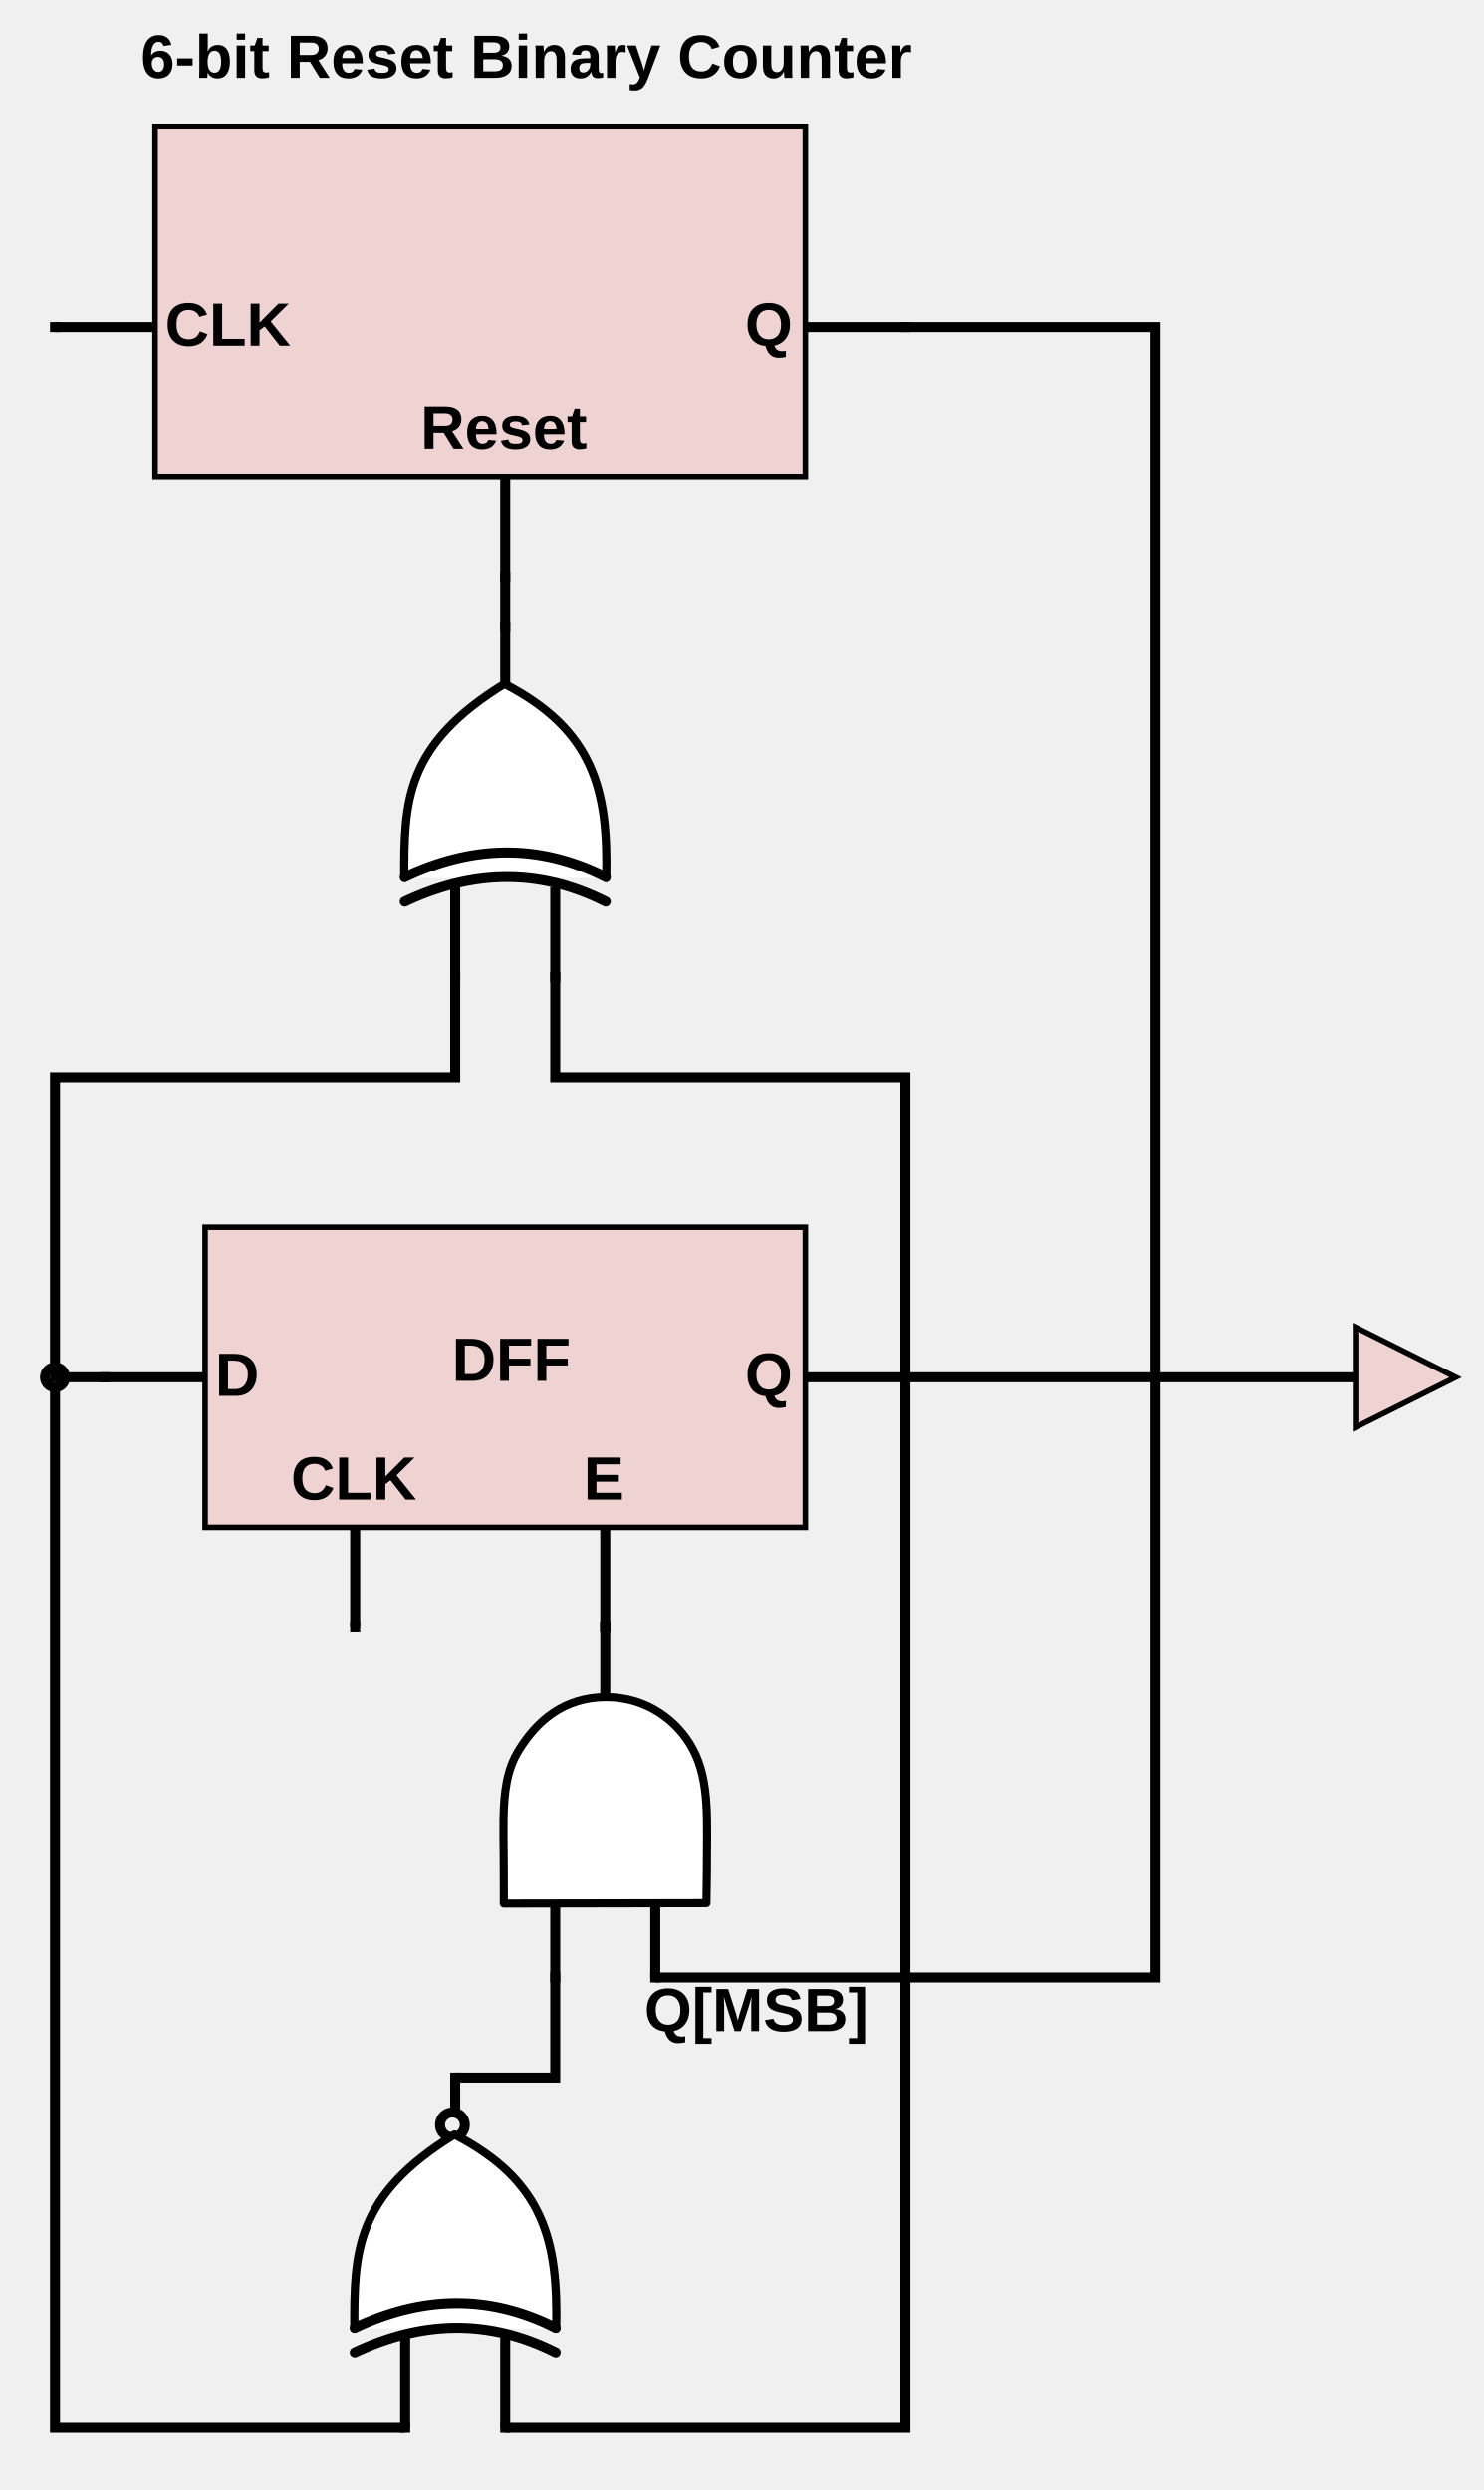
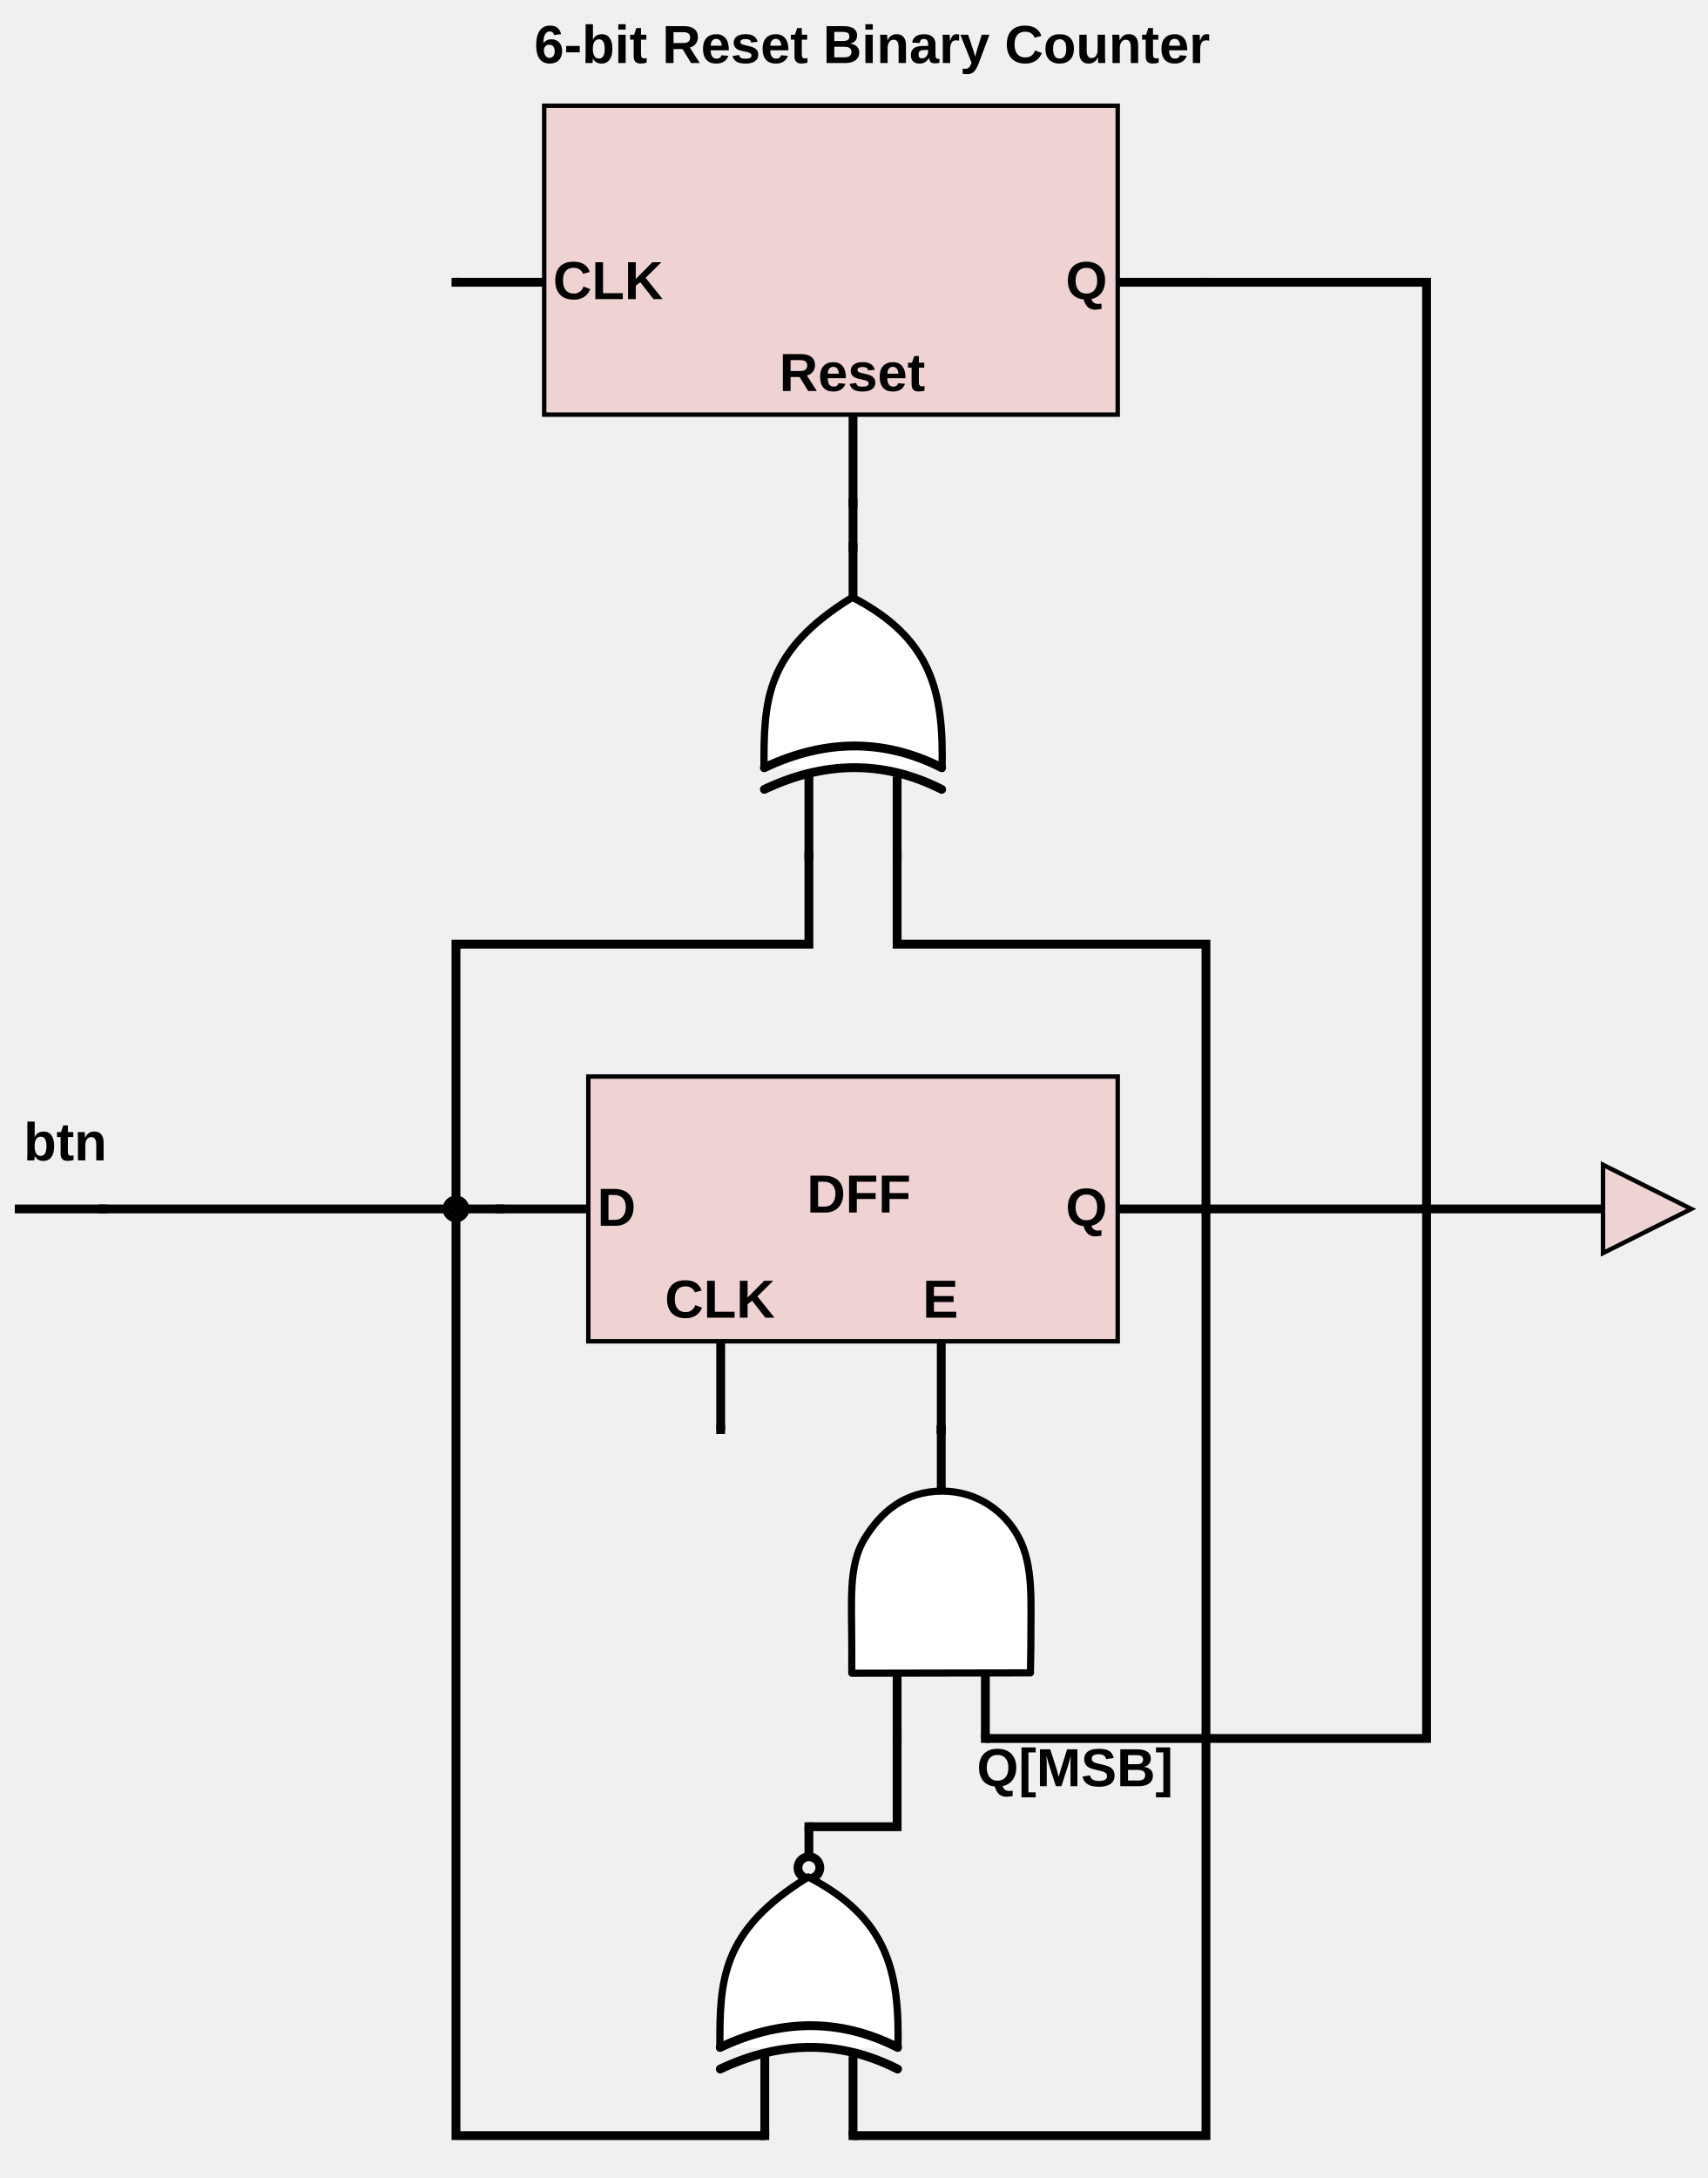
- <svg xmlns="http://www.w3.org/2000/svg" version="1.1" width="267" height="448">
+ <svg xmlns="http://www.w3.org/2000/svg" version="1.1" width="542" height="691">
  <defs />
-   <g transform=" translate(-215.1,-175.2)">
-     <rect x="243" y="198" width="117" height="63" fill="#efd3d2" stroke="#000000" pointer-events="none" />
-     <rect x="377.1" y="233.1" width="1.8" height="1.8" fill="#000000" stroke="none" pointer-events="none" />
-     <path d="M 360.9 234 L 377.1 234" fill="#000000" stroke="#000000" stroke-width="1.8" stroke-linecap="square" stroke-miterlimit="10" pointer-events="none" />
-     <g fill="#000000" font-family="Arial,Helvetica" font-weight="bold" text-anchor="end" font-size="11px">
-       <text x="357.7" y="237.35">
+   <g transform=" translate(-205.3,-274.45)">
+     <rect x="378" y="308" width="182" height="98" fill="#efd3d2" stroke="#000000" stroke-width="1.4" pointer-events="none" />
+     <rect x="586.6" y="362.6" width="2.8" height="2.8" fill="#000000" stroke="none" pointer-events="none" />
+     <path d="M 561.4 364 L 586.6 364" fill="#000000" stroke="#000000" stroke-width="2.8" stroke-linecap="square" stroke-miterlimit="10" pointer-events="none" />
+     <g fill="#000000" font-family="Arial,Helvetica" font-weight="bold" text-anchor="end" font-size="17px">
+       <text x="556.7" y="369.35">
                Q
            </text>
    </g>
-     <rect x="374.4" y="230.4" width="7.2" height="7.2" fill="none" stroke="none" pointer-events="none" />
-     <rect x="224.1" y="233.1" width="1.8" height="1.8" fill="#000000" stroke="none" pointer-events="none" />
-     <path d="M 225.9 234 L 242.1 234" fill="#000000" stroke="#000000" stroke-width="1.8" stroke-linecap="square" stroke-miterlimit="10" pointer-events="none" />
-     <g fill="#000000" font-family="Arial,Helvetica" font-weight="bold" font-size="11px">
-       <text x="244.8" y="237.35">
+     <rect x="582.4" y="358.4" width="11.2" height="11.2" fill="none" stroke="none" pointer-events="none" />
+     <rect x="348.6" y="362.6" width="2.8" height="2.8" fill="#000000" stroke="none" pointer-events="none" />
+     <path d="M 351.4 364 L 376.6 364" fill="#000000" stroke="#000000" stroke-width="2.8" stroke-linecap="square" stroke-miterlimit="10" pointer-events="none" />
+     <g fill="#000000" font-family="Arial,Helvetica" font-weight="bold" font-size="17px">
+       <text x="380.8" y="369.35">
                CLK
            </text>
    </g>
-     <rect x="221.4" y="230.4" width="7.2" height="7.2" fill="none" stroke="none" pointer-events="none" />
-     <rect x="305.1" y="278.1" width="1.8" height="1.8" fill="#000000" stroke="none" pointer-events="none" />
-     <path d="M 306 261.9 L 306 278.1" fill="#000000" stroke="#000000" stroke-width="1.8" stroke-linecap="square" stroke-miterlimit="10" pointer-events="none" />
-     <g fill="#000000" font-family="Arial,Helvetica" font-weight="bold" text-anchor="middle" font-size="11px">
-       <text x="305.75" y="256">
+     <rect x="344.4" y="358.4" width="11.2" height="11.2" fill="none" stroke="none" pointer-events="none" />
+     <rect x="474.6" y="432.6" width="2.8" height="2.8" fill="#000000" stroke="none" pointer-events="none" />
+     <path d="M 476 407.4 L 476 432.6" fill="#000000" stroke="#000000" stroke-width="2.8" stroke-linecap="square" stroke-miterlimit="10" pointer-events="none" />
+     <g fill="#000000" font-family="Arial,Helvetica" font-weight="bold" text-anchor="middle" font-size="17px">
+       <text x="475.75" y="398.5">
                Reset
            </text>
    </g>
-     <rect x="302.4" y="275.4" width="7.2" height="7.2" fill="none" stroke="none" pointer-events="none" />
-     <rect x="252" y="180" width="116.1" height="11.7" fill-opacity="0" fill="#dae2f2" stroke="#000000" stroke-opacity="0" pointer-events="none" />
-     <g fill="#000000" font-family="Arial,Helvetica" font-weight="bold" text-anchor="middle" font-size="11px">
-       <text x="309.8" y="189.2">
+     <rect x="470.4" y="428.4" width="11.2" height="11.2" fill="none" stroke="none" pointer-events="none" />
+     <rect x="392" y="280" width="180.6" height="18.2" fill-opacity="0" fill="#dae2f2" stroke="#000000" stroke-opacity="0" pointer-events="none" />
+     <g fill="#000000" font-family="Arial,Helvetica" font-weight="bold" text-anchor="middle" font-size="17px">
+       <text x="482.05" y="294.45">
                6-bit Reset Binary Counter
            </text>
    </g>
-     <rect x="273.6" y="309.6" width="1.8" height="1.8" fill="#000000" stroke="none" transform="rotate(270,306,319.5)" pointer-events="none" />
-     <rect x="336.6" y="318.6" width="1.8" height="1.8" fill="#000000" stroke="none" transform="rotate(270,306,319.5)" pointer-events="none" />
-     <rect x="273.6" y="327.6" width="1.8" height="1.8" fill="#000000" stroke="none" transform="rotate(270,306,319.5)" pointer-events="none" />
-     <path d="M 275.4 310.5 L 289.8 310.5" fill="none" stroke="#000000" stroke-width="1.8" stroke-linecap="square" stroke-miterlimit="10" transform="rotate(270,306,319.5)" pointer-events="none" />
-     <path d="M 327.6 319.5 L 336.6 319.5" fill="none" stroke="#000000" stroke-width="1.8" stroke-linecap="square" stroke-miterlimit="10" transform="rotate(270,306,319.5)" pointer-events="none" />
-     <path d="M 275.4 328.5 L 289.8 328.5" fill="none" stroke="#000000" stroke-width="1.8" stroke-linecap="square" stroke-miterlimit="10" transform="rotate(270,306,319.5)" pointer-events="none" />
-     <path d="M 292.34 301.34 C 306.13 301.3 316.26 301.49 327.25 319.37 C 318.92 335.45 308.11 338.04 292.34 337.67" fill="#ffffff" stroke="#000000" stroke-width="1.48" stroke-linejoin="round" stroke-linecap="round" stroke-miterlimit="10" transform="rotate(270,306,319.5)" pointer-events="none" />
-     <path d="M 288.08 301.42 C 293.68 313.31 294.26 325.35 288.08 337.59" fill="none" stroke="#000000" stroke-width="1.8" stroke-linejoin="round" stroke-linecap="round" stroke-miterlimit="10" transform="rotate(270,306,319.5)" pointer-events="none" />
-     <path d="M 292.5 301.42 C 298.11 313.31 298.68 325.35 292.5 337.59" fill="none" stroke="#000000" stroke-width="1.8" stroke-linejoin="round" stroke-linecap="round" stroke-miterlimit="10" transform="rotate(270,306,319.5)" pointer-events="none" />
-     <rect x="302.4" y="284.4" width="7.2" height="7.2" fill="none" stroke="none" pointer-events="none" />
-     <rect x="293.4" y="347.4" width="7.2" height="7.2" fill="none" stroke="none" pointer-events="none" />
-     <rect x="311.4" y="347.4" width="7.2" height="7.2" fill="none" stroke="none" pointer-events="none" />
-     <path d="M 306 288 L 306 279" fill="none" stroke="#000000" stroke-width="1.8" stroke-miterlimit="10" pointer-events="none" />
-     <rect x="252" y="396" width="108" height="54" fill="#efd3d2" stroke="#000000" pointer-events="none" />
-     <rect x="377.1" y="422.1" width="1.8" height="1.8" fill="#000000" stroke="none" pointer-events="none" />
-     <path d="M 360.9 423 L 377.1 423" fill="#000000" stroke="#000000" stroke-width="1.8" stroke-linecap="square" stroke-miterlimit="10" pointer-events="none" />
-     <g fill="#000000" font-family="Arial,Helvetica" font-weight="bold" text-anchor="end" font-size="11px">
-       <text x="357.7" y="426.35">
+     <rect x="425.6" y="481.6" width="2.8" height="2.8" fill="#000000" stroke="none" transform="rotate(270,476,497)" pointer-events="none" />
+     <rect x="523.6" y="495.6" width="2.8" height="2.8" fill="#000000" stroke="none" transform="rotate(270,476,497)" pointer-events="none" />
+     <rect x="425.6" y="509.6" width="2.8" height="2.8" fill="#000000" stroke="none" transform="rotate(270,476,497)" pointer-events="none" />
+     <path d="M 428.4 483 L 450.8 483" fill="none" stroke="#000000" stroke-width="2.8" stroke-linecap="square" stroke-miterlimit="10" transform="rotate(270,476,497)" pointer-events="none" />
+     <path d="M 509.6 497 L 523.6 497" fill="none" stroke="#000000" stroke-width="2.8" stroke-linecap="square" stroke-miterlimit="10" transform="rotate(270,476,497)" pointer-events="none" />
+     <path d="M 428.4 511 L 450.8 511" fill="none" stroke="#000000" stroke-width="2.8" stroke-linecap="square" stroke-miterlimit="10" transform="rotate(270,476,497)" pointer-events="none" />
+     <path d="M 454.75 468.75 C 476.2 468.68 491.95 468.99 509.05 496.8 C 496.1 521.81 479.28 525.84 454.75 525.26" fill="#ffffff" stroke="#000000" stroke-width="2.3" stroke-linejoin="round" stroke-linecap="round" stroke-miterlimit="10" transform="rotate(270,476,497)" pointer-events="none" />
+     <path d="M 448.12 468.87 C 456.84 487.37 457.74 506.1 448.12 525.13" fill="none" stroke="#000000" stroke-width="2.8" stroke-linejoin="round" stroke-linecap="round" stroke-miterlimit="10" transform="rotate(270,476,497)" pointer-events="none" />
+     <path d="M 455 468.87 C 463.72 487.37 464.62 506.1 455 525.13" fill="none" stroke="#000000" stroke-width="2.8" stroke-linejoin="round" stroke-linecap="round" stroke-miterlimit="10" transform="rotate(270,476,497)" pointer-events="none" />
+     <rect x="470.4" y="442.4" width="11.2" height="11.2" fill="none" stroke="none" pointer-events="none" />
+     <rect x="456.4" y="540.4" width="11.2" height="11.2" fill="none" stroke="none" pointer-events="none" />
+     <rect x="484.4" y="540.4" width="11.2" height="11.2" fill="none" stroke="none" pointer-events="none" />
+     <path d="M 476 448 L 476 434" fill="none" stroke="#000000" stroke-width="2.8" stroke-miterlimit="10" pointer-events="none" />
+     <rect x="392" y="616" width="168" height="84" fill="#efd3d2" stroke="#000000" stroke-width="1.4" pointer-events="none" />
+     <rect x="586.6" y="656.6" width="2.8" height="2.8" fill="#000000" stroke="none" pointer-events="none" />
+     <path d="M 561.4 658 L 586.6 658" fill="#000000" stroke="#000000" stroke-width="2.8" stroke-linecap="square" stroke-miterlimit="10" pointer-events="none" />
+     <g fill="#000000" font-family="Arial,Helvetica" font-weight="bold" text-anchor="end" font-size="17px">
+       <text x="556.7" y="663.35">
                Q
            </text>
    </g>
-     <rect x="374.4" y="419.4" width="7.2" height="7.2" fill="none" stroke="none" pointer-events="none" />
-     <rect x="233.1" y="422.1" width="1.8" height="1.8" fill="#000000" stroke="none" pointer-events="none" />
-     <path d="M 234.9 423 L 251.1 423" fill="#000000" stroke="#000000" stroke-width="1.8" stroke-linecap="square" stroke-miterlimit="10" pointer-events="none" />
-     <g fill="#000000" font-family="Arial,Helvetica" font-weight="bold" font-size="11px">
-       <text x="253.8" y="426.35">
+     <rect x="582.4" y="652.4" width="11.2" height="11.2" fill="none" stroke="none" pointer-events="none" />
+     <rect x="362.6" y="656.6" width="2.8" height="2.8" fill="#000000" stroke="none" pointer-events="none" />
+     <path d="M 365.4 658 L 390.6 658" fill="#000000" stroke="#000000" stroke-width="2.8" stroke-linecap="square" stroke-miterlimit="10" pointer-events="none" />
+     <g fill="#000000" font-family="Arial,Helvetica" font-weight="bold" font-size="17px">
+       <text x="394.8" y="663.35">
                D
            </text>
    </g>
-     <rect x="230.4" y="419.4" width="7.2" height="7.2" fill="none" stroke="none" pointer-events="none" />
-     <rect x="297" y="414" width="20.7" height="12.6" fill-opacity="0" fill="#dae2f2" stroke="#000000" stroke-opacity="0" pointer-events="none" />
-     <g fill="#000000" font-family="Arial,Helvetica" font-weight="bold" text-anchor="middle" font-size="11px">
-       <text x="307.1" y="423.65">
+     <rect x="358.4" y="652.4" width="11.2" height="11.2" fill="none" stroke="none" pointer-events="none" />
+     <rect x="462" y="644" width="32.2" height="19.6" fill-opacity="0" fill="#dae2f2" stroke="#000000" stroke-opacity="0" pointer-events="none" />
+     <g fill="#000000" font-family="Arial,Helvetica" font-weight="bold" text-anchor="middle" font-size="17px">
+       <text x="477.85" y="659.15">
                DFF
            </text>
    </g>
-     <rect x="278.1" y="467.1" width="1.8" height="1.8" fill="#000000" stroke="none" pointer-events="none" />
-     <path d="M 279 450.9 L 279 467.1" fill="#000000" stroke="#000000" stroke-width="1.8" stroke-linecap="square" stroke-miterlimit="10" pointer-events="none" />
-     <g fill="#000000" font-family="Arial,Helvetica" font-weight="bold" text-anchor="middle" font-size="11px">
-       <text x="278.75" y="445">
+     <rect x="432.6" y="726.6" width="2.8" height="2.8" fill="#000000" stroke="none" pointer-events="none" />
+     <path d="M 434 701.4 L 434 726.6" fill="#000000" stroke="#000000" stroke-width="2.8" stroke-linecap="square" stroke-miterlimit="10" pointer-events="none" />
+     <g fill="#000000" font-family="Arial,Helvetica" font-weight="bold" text-anchor="middle" font-size="17px">
+       <text x="433.75" y="692.5">
                CLK
            </text>
    </g>
-     <rect x="275.4" y="464.4" width="7.2" height="7.2" fill="none" stroke="none" pointer-events="none" />
-     <rect x="323.1" y="467.1" width="1.8" height="1.8" fill="#000000" stroke="none" pointer-events="none" />
-     <path d="M 324 450.9 L 324 467.1" fill="#000000" stroke="#000000" stroke-width="1.8" stroke-linecap="square" stroke-miterlimit="10" pointer-events="none" />
-     <g fill="#000000" font-family="Arial,Helvetica" font-weight="bold" text-anchor="middle" font-size="11px">
-       <text x="323.75" y="445">
+     <rect x="428.4" y="722.4" width="11.2" height="11.2" fill="none" stroke="none" pointer-events="none" />
+     <rect x="502.6" y="726.6" width="2.8" height="2.8" fill="#000000" stroke="none" pointer-events="none" />
+     <path d="M 504 701.4 L 504 726.6" fill="#000000" stroke="#000000" stroke-width="2.8" stroke-linecap="square" stroke-miterlimit="10" pointer-events="none" />
+     <g fill="#000000" font-family="Arial,Helvetica" font-weight="bold" text-anchor="middle" font-size="17px">
+       <text x="503.75" y="692.5">
                E
            </text>
    </g>
-     <rect x="320.4" y="464.4" width="7.2" height="7.2" fill="none" stroke="none" pointer-events="none" />
-     <path d="M 234 423 L 225 423 L 225 369 L 297 369 L 297 351" fill="none" stroke="#000000" stroke-width="1.8" stroke-miterlimit="10" pointer-events="none" />
-     <path d="M 378 423 L 378 423 L 378 369 L 315 369 L 315 351" fill="none" stroke="#000000" stroke-width="1.8" stroke-miterlimit="10" pointer-events="none" />
-     <rect x="291.6" y="489.6" width="1.8" height="1.8" fill="#000000" stroke="none" transform="rotate(270,324,499.5)" pointer-events="none" />
-     <rect x="291.6" y="507.6" width="1.8" height="1.8" fill="#000000" stroke="none" transform="rotate(270,324,499.5)" pointer-events="none" />
-     <rect x="354.6" y="498.6" width="1.8" height="1.8" fill="#000000" stroke="none" transform="rotate(270,324,499.5)" pointer-events="none" />
-     <path d="M 293.4 490.5 L 306 490.5" fill="none" stroke="#000000" stroke-width="1.8" stroke-linecap="square" stroke-miterlimit="10" transform="rotate(270,324,499.5)" pointer-events="none" />
-     <path d="M 293.4 508.5 L 306 508.5" fill="none" stroke="#000000" stroke-width="1.8" stroke-linecap="square" stroke-miterlimit="10" transform="rotate(270,324,499.5)" pointer-events="none" />
-     <path d="M 311.44 481.24 L 305.8 481.25 C 305.81 492.45 305.86 503.83 305.87 517.7 L 311.35 517.78 C 320.42 517.76 327.68 518.4 333.55 515.28 C 338.63 512.58 342.97 506.99 342.94 499.62 C 342.91 492.03 338.65 487.11 333.12 483.78 C 327.71 480.52 320.38 481.26 311.44 481.24 Z" fill="#ffffff" stroke="#000000" stroke-width="1.46" stroke-linejoin="round" stroke-linecap="round" stroke-miterlimit="10" transform="rotate(270,324,499.5)" pointer-events="none" />
-     <path d="M 343.8 499.5 L 354.6 499.5" fill="none" stroke="#000000" stroke-width="1.8" stroke-linecap="square" stroke-miterlimit="10" transform="rotate(270,324,499.5)" pointer-events="none" />
-     <rect x="320.4" y="464.4" width="7.2" height="7.2" fill="none" stroke="none" pointer-events="none" />
-     <rect x="311.4" y="527.4" width="7.2" height="7.2" fill="none" stroke="none" pointer-events="none" />
-     <rect x="329.4" y="527.4" width="7.2" height="7.2" fill="none" stroke="none" pointer-events="none" />
-     <rect x="333" y="531" width="36.9" height="12.6" fill-opacity="0" fill="#dae2f2" stroke="#000000" stroke-opacity="0" pointer-events="none" />
-     <g fill="#000000" font-family="Arial,Helvetica" font-weight="bold" text-anchor="middle" font-size="11px">
-       <text x="351.2" y="540.65">
+     <rect x="498.4" y="722.4" width="11.2" height="11.2" fill="none" stroke="none" pointer-events="none" />
+     <path d="M 364 658 L 350 658 L 350 574 L 462 574 L 462 546" fill="none" stroke="#000000" stroke-width="2.8" stroke-miterlimit="10" pointer-events="none" />
+     <path d="M 588 658 L 588 574 L 490 574 L 490 546" fill="none" stroke="#000000" stroke-width="2.8" stroke-miterlimit="10" pointer-events="none" />
+     <rect x="453.6" y="761.6" width="2.8" height="2.8" fill="#000000" stroke="none" transform="rotate(270,504,777)" pointer-events="none" />
+     <rect x="453.6" y="789.6" width="2.8" height="2.8" fill="#000000" stroke="none" transform="rotate(270,504,777)" pointer-events="none" />
+     <rect x="551.6" y="775.6" width="2.8" height="2.8" fill="#000000" stroke="none" transform="rotate(270,504,777)" pointer-events="none" />
+     <path d="M 456.4 763 L 476 763" fill="none" stroke="#000000" stroke-width="2.8" stroke-linecap="square" stroke-miterlimit="10" transform="rotate(270,504,777)" pointer-events="none" />
+     <path d="M 456.4 791 L 476 791" fill="none" stroke="#000000" stroke-width="2.8" stroke-linecap="square" stroke-miterlimit="10" transform="rotate(270,504,777)" pointer-events="none" />
+     <path d="M 484.46 748.6 L 475.69 748.61 C 475.7 766.03 475.79 783.74 475.8 805.3 L 484.32 805.43 C 498.44 805.4 509.73 806.39 518.85 801.54 C 526.75 797.34 533.52 788.65 533.47 777.19 C 533.42 765.38 526.8 757.73 518.19 752.54 C 509.78 747.48 498.36 748.62 484.46 748.6 Z" fill="#ffffff" stroke="#000000" stroke-width="2.27" stroke-linejoin="round" stroke-linecap="round" stroke-miterlimit="10" transform="rotate(270,504,777)" pointer-events="none" />
+     <path d="M 534.8 777 L 551.6 777" fill="none" stroke="#000000" stroke-width="2.8" stroke-linecap="square" stroke-miterlimit="10" transform="rotate(270,504,777)" pointer-events="none" />
+     <rect x="498.4" y="722.4" width="11.2" height="11.2" fill="none" stroke="none" pointer-events="none" />
+     <rect x="484.4" y="820.4" width="11.2" height="11.2" fill="none" stroke="none" pointer-events="none" />
+     <rect x="512.4" y="820.4" width="11.2" height="11.2" fill="none" stroke="none" pointer-events="none" />
+     <rect x="518" y="826" width="57.4" height="19.6" fill-opacity="0" fill="#dae2f2" stroke="#000000" stroke-opacity="0" pointer-events="none" />
+     <g fill="#000000" font-family="Arial,Helvetica" font-weight="bold" text-anchor="middle" font-size="17px">
+       <text x="546.45" y="841.15">
                Q[MSB]
            </text>
    </g>
-     <rect x="327.6" y="579.6" width="1.8" height="1.8" fill="#000000" stroke="none" transform="rotate(270,297,580.5)" pointer-events="none" />
-     <rect x="264.6" y="570.6" width="1.8" height="1.8" fill="#000000" stroke="none" transform="rotate(270,297,580.5)" pointer-events="none" />
-     <rect x="264.6" y="588.6" width="1.8" height="1.8" fill="#000000" stroke="none" transform="rotate(270,297,580.5)" pointer-events="none" />
-     <ellipse cx="320" cy="580" rx="2.233" ry="2.233" fill="none" stroke="#000000" stroke-width="1.8" transform="rotate(270,297,580.5)" pointer-events="none" />
-     <path d="M 323.1 580.5 L 327.6 580.5" fill="none" stroke="#000000" stroke-width="1.8" stroke-linecap="square" stroke-miterlimit="10" transform="rotate(270,297,580.5)" pointer-events="none" />
-     <path d="M 266.4 571.5 L 280.8 571.5" fill="none" stroke="#000000" stroke-width="1.8" stroke-linecap="square" stroke-miterlimit="10" transform="rotate(270,297,580.5)" pointer-events="none" />
-     <path d="M 266.4 589.5 L 280.8 589.5" fill="none" stroke="#000000" stroke-width="1.8" stroke-linecap="square" stroke-miterlimit="10" transform="rotate(270,297,580.5)" pointer-events="none" />
-     <path d="M 283.34 562.34 C 297.13 562.3 307.26 562.49 318.25 580.37 C 309.92 596.45 299.11 599.04 283.34 598.67" fill="#ffffff" stroke="#000000" stroke-width="1.48" stroke-linejoin="round" stroke-linecap="round" stroke-miterlimit="10" transform="rotate(270,297,580.5)" pointer-events="none" />
-     <path d="M 279.08 562.42 C 284.68 574.31 285.26 586.35 279.08 598.59" fill="none" stroke="#000000" stroke-width="1.8" stroke-linejoin="round" stroke-linecap="round" stroke-miterlimit="10" transform="rotate(270,297,580.5)" pointer-events="none" />
-     <path d="M 283.5 562.42 C 289.11 574.31 289.68 586.35 283.5 598.59" fill="none" stroke="#000000" stroke-width="1.8" stroke-linejoin="round" stroke-linecap="round" stroke-miterlimit="10" transform="rotate(270,297,580.5)" pointer-events="none" />
-     <rect x="293.4" y="545.4" width="7.2" height="7.2" fill="none" stroke="none" pointer-events="none" />
-     <rect x="284.4" y="608.4" width="7.2" height="7.2" fill="none" stroke="none" pointer-events="none" />
-     <rect x="302.4" y="608.4" width="7.2" height="7.2" fill="none" stroke="none" pointer-events="none" />
-     <path d="M 297 549 L 315 549 L 315 531" fill="none" stroke="#000000" stroke-width="1.8" stroke-miterlimit="10" pointer-events="none" />
-     <path d="M 288 612 L 225 612 L 225 424.8" fill="none" stroke="#000000" stroke-width="1.8" stroke-miterlimit="10" pointer-events="none" />
-     <ellipse cx="225" cy="423" rx="1.8" ry="1.8" fill="none" stroke="#000000" stroke-width="1.8" pointer-events="none" />
-     <path d="M 306 612 L 378 612 L 378 423" fill="none" stroke="#000000" stroke-width="1.8" stroke-miterlimit="10" pointer-events="none" />
-     <path d="M 333 531 L 423 531 L 423 234 L 378 234" fill="none" stroke="#000000" stroke-width="1.8" stroke-miterlimit="10" pointer-events="none" />
-     <path d="M 459 414 L 477 423 L 459 432 Z" fill="#efd3d2" stroke="#000000" stroke-miterlimit="10" pointer-events="none" />
-     <path d="M 378 423 L 459 423" fill="none" stroke="#000000" stroke-width="1.8" stroke-miterlimit="10" pointer-events="none" />
+     <rect x="509.6" y="901.6" width="2.8" height="2.8" fill="#000000" stroke="none" transform="rotate(270,462,903)" pointer-events="none" />
+     <rect x="411.6" y="887.6" width="2.8" height="2.8" fill="#000000" stroke="none" transform="rotate(270,462,903)" pointer-events="none" />
+     <rect x="411.6" y="915.6" width="2.8" height="2.8" fill="#000000" stroke="none" transform="rotate(270,462,903)" pointer-events="none" />
+     <ellipse cx="498" cy="903" rx="3.474" ry="3.474" fill="none" stroke="#000000" stroke-width="2.8" transform="rotate(270,462,903)" pointer-events="none" />
+     <path d="M 502.6 903 L 509.6 903" fill="none" stroke="#000000" stroke-width="2.8" stroke-linecap="square" stroke-miterlimit="10" transform="rotate(270,462,903)" pointer-events="none" />
+     <path d="M 414.4 889 L 436.8 889" fill="none" stroke="#000000" stroke-width="2.8" stroke-linecap="square" stroke-miterlimit="10" transform="rotate(270,462,903)" pointer-events="none" />
+     <path d="M 414.4 917 L 436.8 917" fill="none" stroke="#000000" stroke-width="2.8" stroke-linecap="square" stroke-miterlimit="10" transform="rotate(270,462,903)" pointer-events="none" />
+     <path d="M 440.75 874.75 C 462.2 874.68 477.95 874.99 495.05 902.8 C 482.1 927.81 465.28 931.84 440.75 931.26" fill="#ffffff" stroke="#000000" stroke-width="2.3" stroke-linejoin="round" stroke-linecap="round" stroke-miterlimit="10" transform="rotate(270,462,903)" pointer-events="none" />
+     <path d="M 434.12 874.87 C 442.84 893.37 443.74 912.1 434.12 931.13" fill="none" stroke="#000000" stroke-width="2.8" stroke-linejoin="round" stroke-linecap="round" stroke-miterlimit="10" transform="rotate(270,462,903)" pointer-events="none" />
+     <path d="M 441 874.87 C 449.72 893.37 450.62 912.1 441 931.13" fill="none" stroke="#000000" stroke-width="2.8" stroke-linejoin="round" stroke-linecap="round" stroke-miterlimit="10" transform="rotate(270,462,903)" pointer-events="none" />
+     <rect x="456.4" y="848.4" width="11.2" height="11.2" fill="none" stroke="none" pointer-events="none" />
+     <rect x="442.4" y="946.4" width="11.2" height="11.2" fill="none" stroke="none" pointer-events="none" />
+     <rect x="470.4" y="946.4" width="11.2" height="11.2" fill="none" stroke="none" pointer-events="none" />
+     <path d="M 462 854 L 490 854 L 490 826" fill="none" stroke="#000000" stroke-width="2.8" stroke-miterlimit="10" pointer-events="none" />
+     <path d="M 448 952 L 350 952 L 350 660.8" fill="none" stroke="#000000" stroke-width="2.8" stroke-miterlimit="10" pointer-events="none" />
+     <ellipse cx="350" cy="658" rx="2.8" ry="2.8" fill="none" stroke="#000000" stroke-width="2.8" pointer-events="none" />
+     <path d="M 476 952 L 588 952 L 588 658" fill="none" stroke="#000000" stroke-width="2.8" stroke-miterlimit="10" pointer-events="none" />
+     <path d="M 518 826 L 658 826 L 658 364 L 588 364" fill="none" stroke="#000000" stroke-width="2.8" stroke-miterlimit="10" pointer-events="none" />
+     <path d="M 714 644 L 742 658 L 714 672 Z" fill="#efd3d2" stroke="#000000" stroke-width="1.4" stroke-miterlimit="10" pointer-events="none" />
+     <path d="M 588 658 L 714 658" fill="none" stroke="#000000" stroke-width="2.8" stroke-miterlimit="10" pointer-events="none" />
+     <rect x="236.6" y="656.6" width="2.8" height="2.8" fill="#000000" stroke="none" pointer-events="none" />
+     <path d="M 211.4 658 L 236.6 658" fill="#000000" stroke="#000000" stroke-width="2.8" stroke-linecap="square" stroke-miterlimit="10" pointer-events="none" />
+     <rect x="232.4" y="652.4" width="11.2" height="11.2" fill="none" stroke="none" pointer-events="none" />
+     <path d="M 238 658 L 336 658 L 347.2 658" fill="none" stroke="#000000" stroke-width="2.8" stroke-miterlimit="10" pointer-events="none" />
+     <ellipse cx="350" cy="658" rx="2.8" ry="2.8" fill="none" stroke="#000000" stroke-width="2.8" pointer-events="none" />
+     <rect x="210" y="616" width="56" height="42" rx="6.3" ry="6.3" fill="none" stroke="none" pointer-events="none" />
+     <g fill="#000" font-family="Arial,Helvetica" font-weight="bold" font-size="17px">
+       <text x="212.8" y="642.6">
+                 btn
+             </text>
+     </g>
  </g>
</svg>
